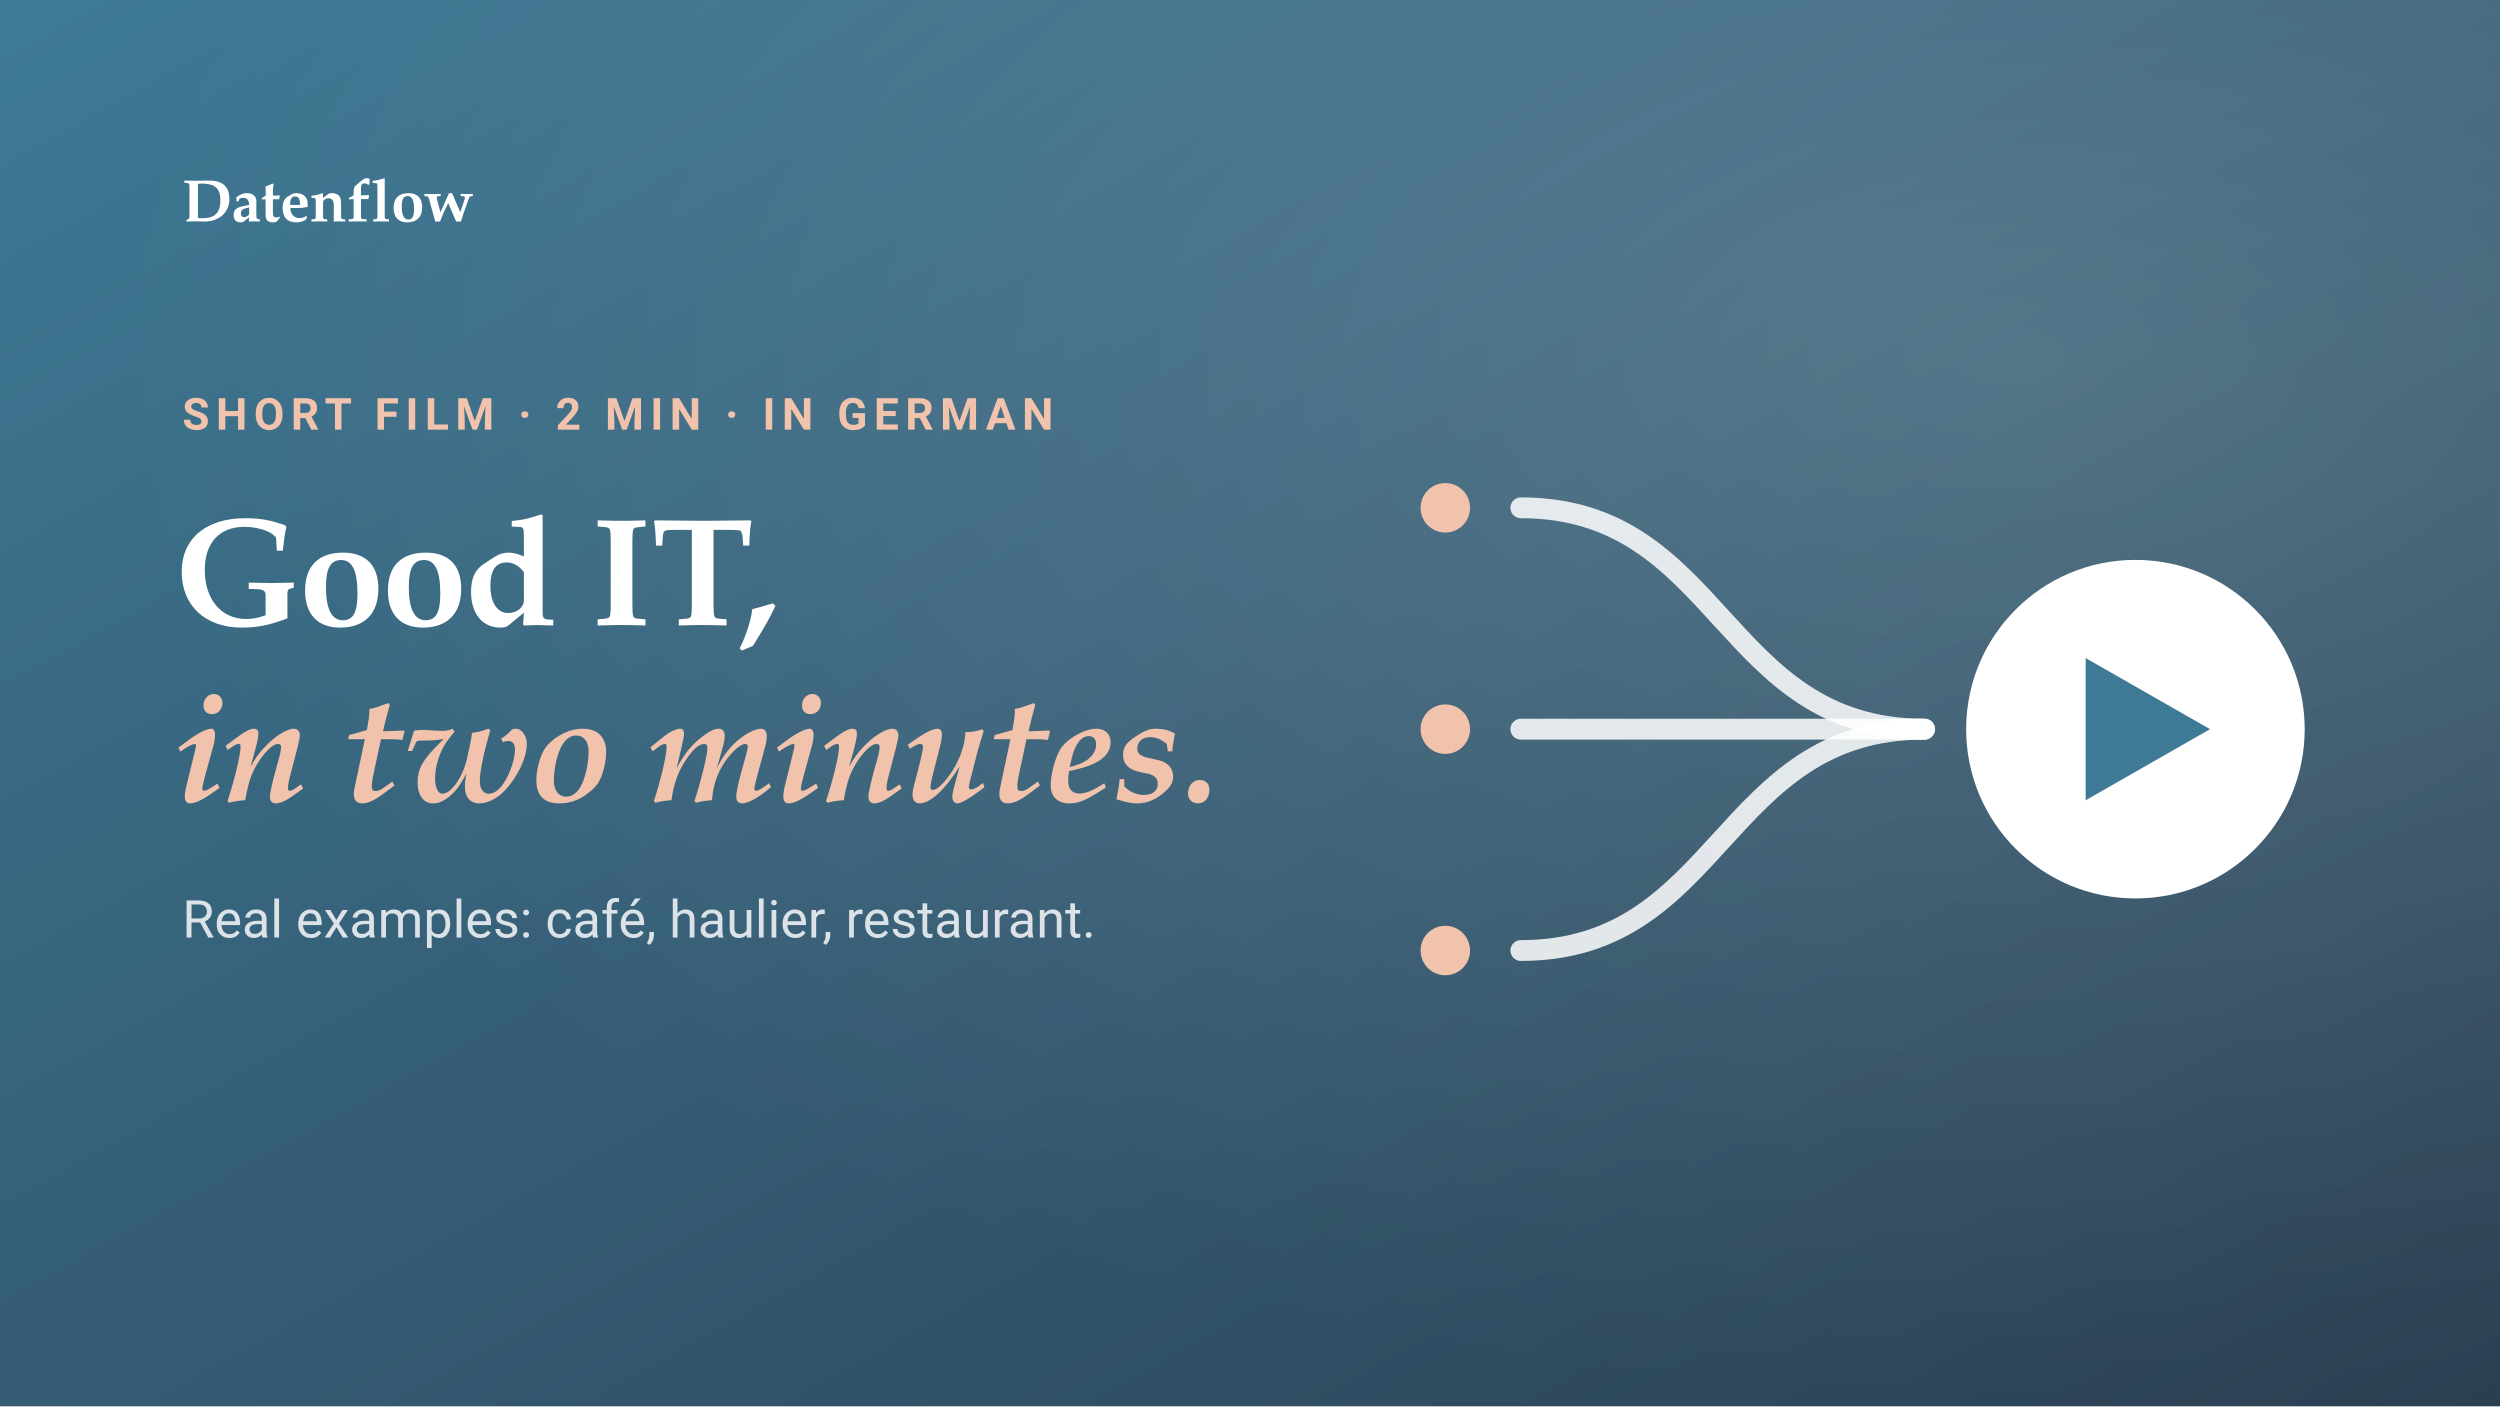
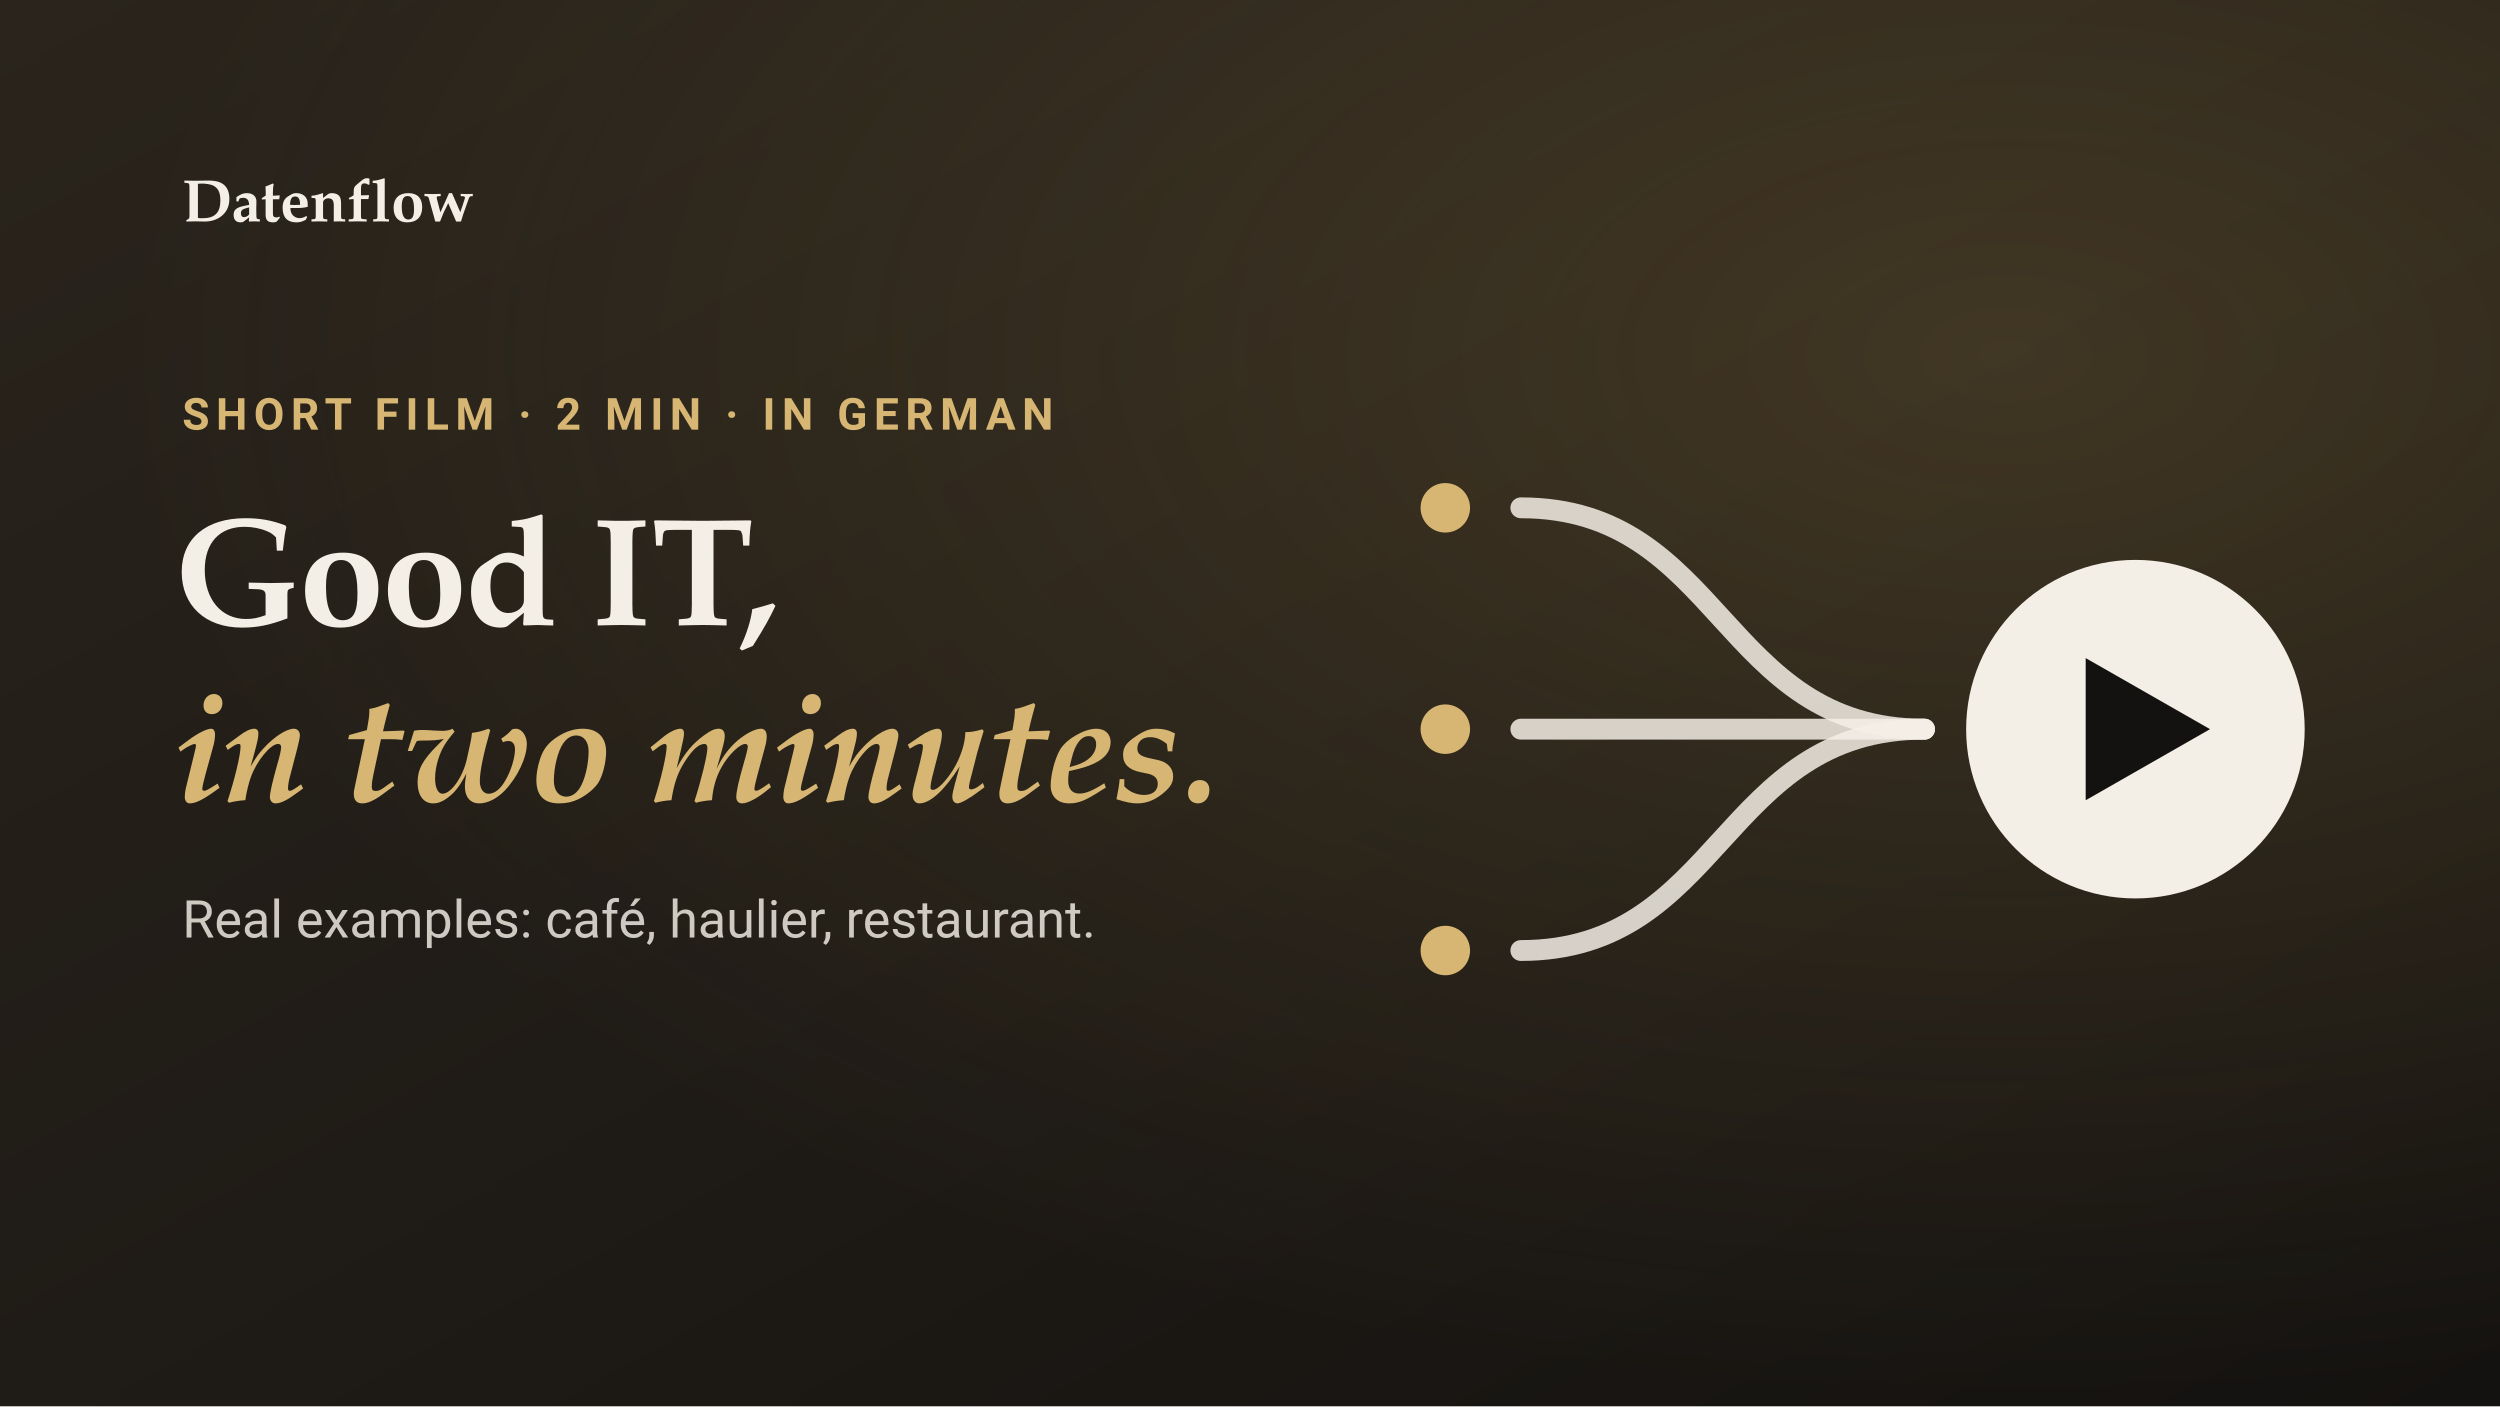
<svg xmlns="http://www.w3.org/2000/svg" viewBox="0 0 1920 1080" width="1920" height="1080">
  <defs>
    <linearGradient id="bg" x1="0" y1="0" x2="1" y2="1">
-       <stop offset="0" stop-color="#3E7A96" />
-       <stop offset="1" stop-color="#2B3F52" />
+       <stop offset="0" stop-color="#2A241C" />
+       <stop offset="1" stop-color="#141210" />
    </linearGradient>
    <radialGradient id="glow" cx="0.8" cy="0.25" r="0.75">
-       <stop offset="0" stop-color="#fff" stop-opacity="0.16" />
-       <stop offset="1" stop-color="#fff" stop-opacity="0" />
+       <stop offset="0" stop-color="#C9A55A" stop-opacity="0.2" />
+       <stop offset="1" stop-color="#C9A55A" stop-opacity="0" />
    </radialGradient>
  </defs>
  <rect width="1920" height="1080" fill="url(#bg)" />
  <rect width="1920" height="1080" fill="url(#glow)" />
-   <text x="140" y="330" font-family="system-ui, -apple-system, 'Segoe UI', Roboto, 'Helvetica Neue', sans-serif" font-size="34" font-weight="700" letter-spacing="5" fill="#F2C3AC">SHORT FILM · 2 MIN · IN GERMAN</text>
-   <text font-family="'Iowan Old Style', 'Palatino Linotype', 'Book Antiqua', Palatino, Georgia, serif" font-size="118" font-weight="600" fill="#fff" letter-spacing="-2">
+   <text x="140" y="330" font-family="'Jost', system-ui, -apple-system, 'Segoe UI', Roboto, 'Helvetica Neue', sans-serif" font-size="34" font-weight="700" letter-spacing="5" fill="#D6B672">SHORT FILM · 2 MIN · IN GERMAN</text>
+   <text font-family="'Cormorant', 'Iowan Old Style', 'Palatino Linotype', 'Book Antiqua', Palatino, Georgia, serif" font-size="118" font-weight="600" fill="#F4EFE6" letter-spacing="-2">
    <tspan x="134" y="480">Good IT,</tspan>
-     <tspan x="134" y="615" font-style="italic" fill="#F2C3AC">in two minutes.</tspan>
+     <tspan x="134" y="615" font-style="italic" fill="#D6B672">in two minutes.</tspan>
  </text>
-   <text x="140" y="720" font-family="system-ui, -apple-system, 'Segoe UI', Roboto, 'Helvetica Neue', sans-serif" font-size="40" fill="#fff" fill-opacity="0.82">Real examples: café, haulier, restaurant.</text>
-   <text x="140" y="170" font-family="'Iowan Old Style', 'Palatino Linotype', 'Book Antiqua', Palatino, Georgia, serif" font-size="46" font-weight="600" fill="#fff">Datenflow</text>
-   <circle cx="1110" cy="390" r="19" fill="#F2C3AC" />
-   <path d="M1168,390 C1322,390 1322,560 1478,560" fill="none" stroke="#fff" stroke-opacity="0.85" stroke-width="16" stroke-linecap="round" />
-   <circle cx="1110" cy="560" r="19" fill="#F2C3AC" />
-   <path d="M1168,560 L1478,560" fill="none" stroke="#fff" stroke-opacity="0.85" stroke-width="16" stroke-linecap="round" />
-   <circle cx="1110" cy="730" r="19" fill="#F2C3AC" />
-   <path d="M1168,730 C1322,730 1322,560 1478,560" fill="none" stroke="#fff" stroke-opacity="0.85" stroke-width="16" stroke-linecap="round" />
-   <circle cx="1640" cy="560" r="130" fill="#fff" />
-   <path d="M1601.8,505.4 L1697.3,560 L1601.8,614.6 Z" fill="#3E7A96" />
+   <text x="140" y="720" font-family="'Jost', system-ui, -apple-system, 'Segoe UI', Roboto, 'Helvetica Neue', sans-serif" font-size="40" fill="#F4EFE6" fill-opacity="0.82">Real examples: café, haulier, restaurant.</text>
+   <text x="140" y="170" font-family="'Cormorant', 'Iowan Old Style', 'Palatino Linotype', 'Book Antiqua', Palatino, Georgia, serif" font-size="46" font-weight="600" fill="#F4EFE6">Datenflow</text>
+   <circle cx="1110" cy="390" r="19" fill="#D6B672" />
+   <path d="M1168,390 C1322,390 1322,560 1478,560" fill="none" stroke="#F4EFE6" stroke-opacity="0.85" stroke-width="16" stroke-linecap="round" />
+   <circle cx="1110" cy="560" r="19" fill="#D6B672" />
+   <path d="M1168,560 L1478,560" fill="none" stroke="#F4EFE6" stroke-opacity="0.85" stroke-width="16" stroke-linecap="round" />
+   <circle cx="1110" cy="730" r="19" fill="#D6B672" />
+   <path d="M1168,730 C1322,730 1322,560 1478,560" fill="none" stroke="#F4EFE6" stroke-opacity="0.85" stroke-width="16" stroke-linecap="round" />
+   <circle cx="1640" cy="560" r="130" fill="#F4EFE6" />
+   <path d="M1601.8,505.4 L1697.3,560 L1601.8,614.6 Z" fill="#141210" />
</svg>
